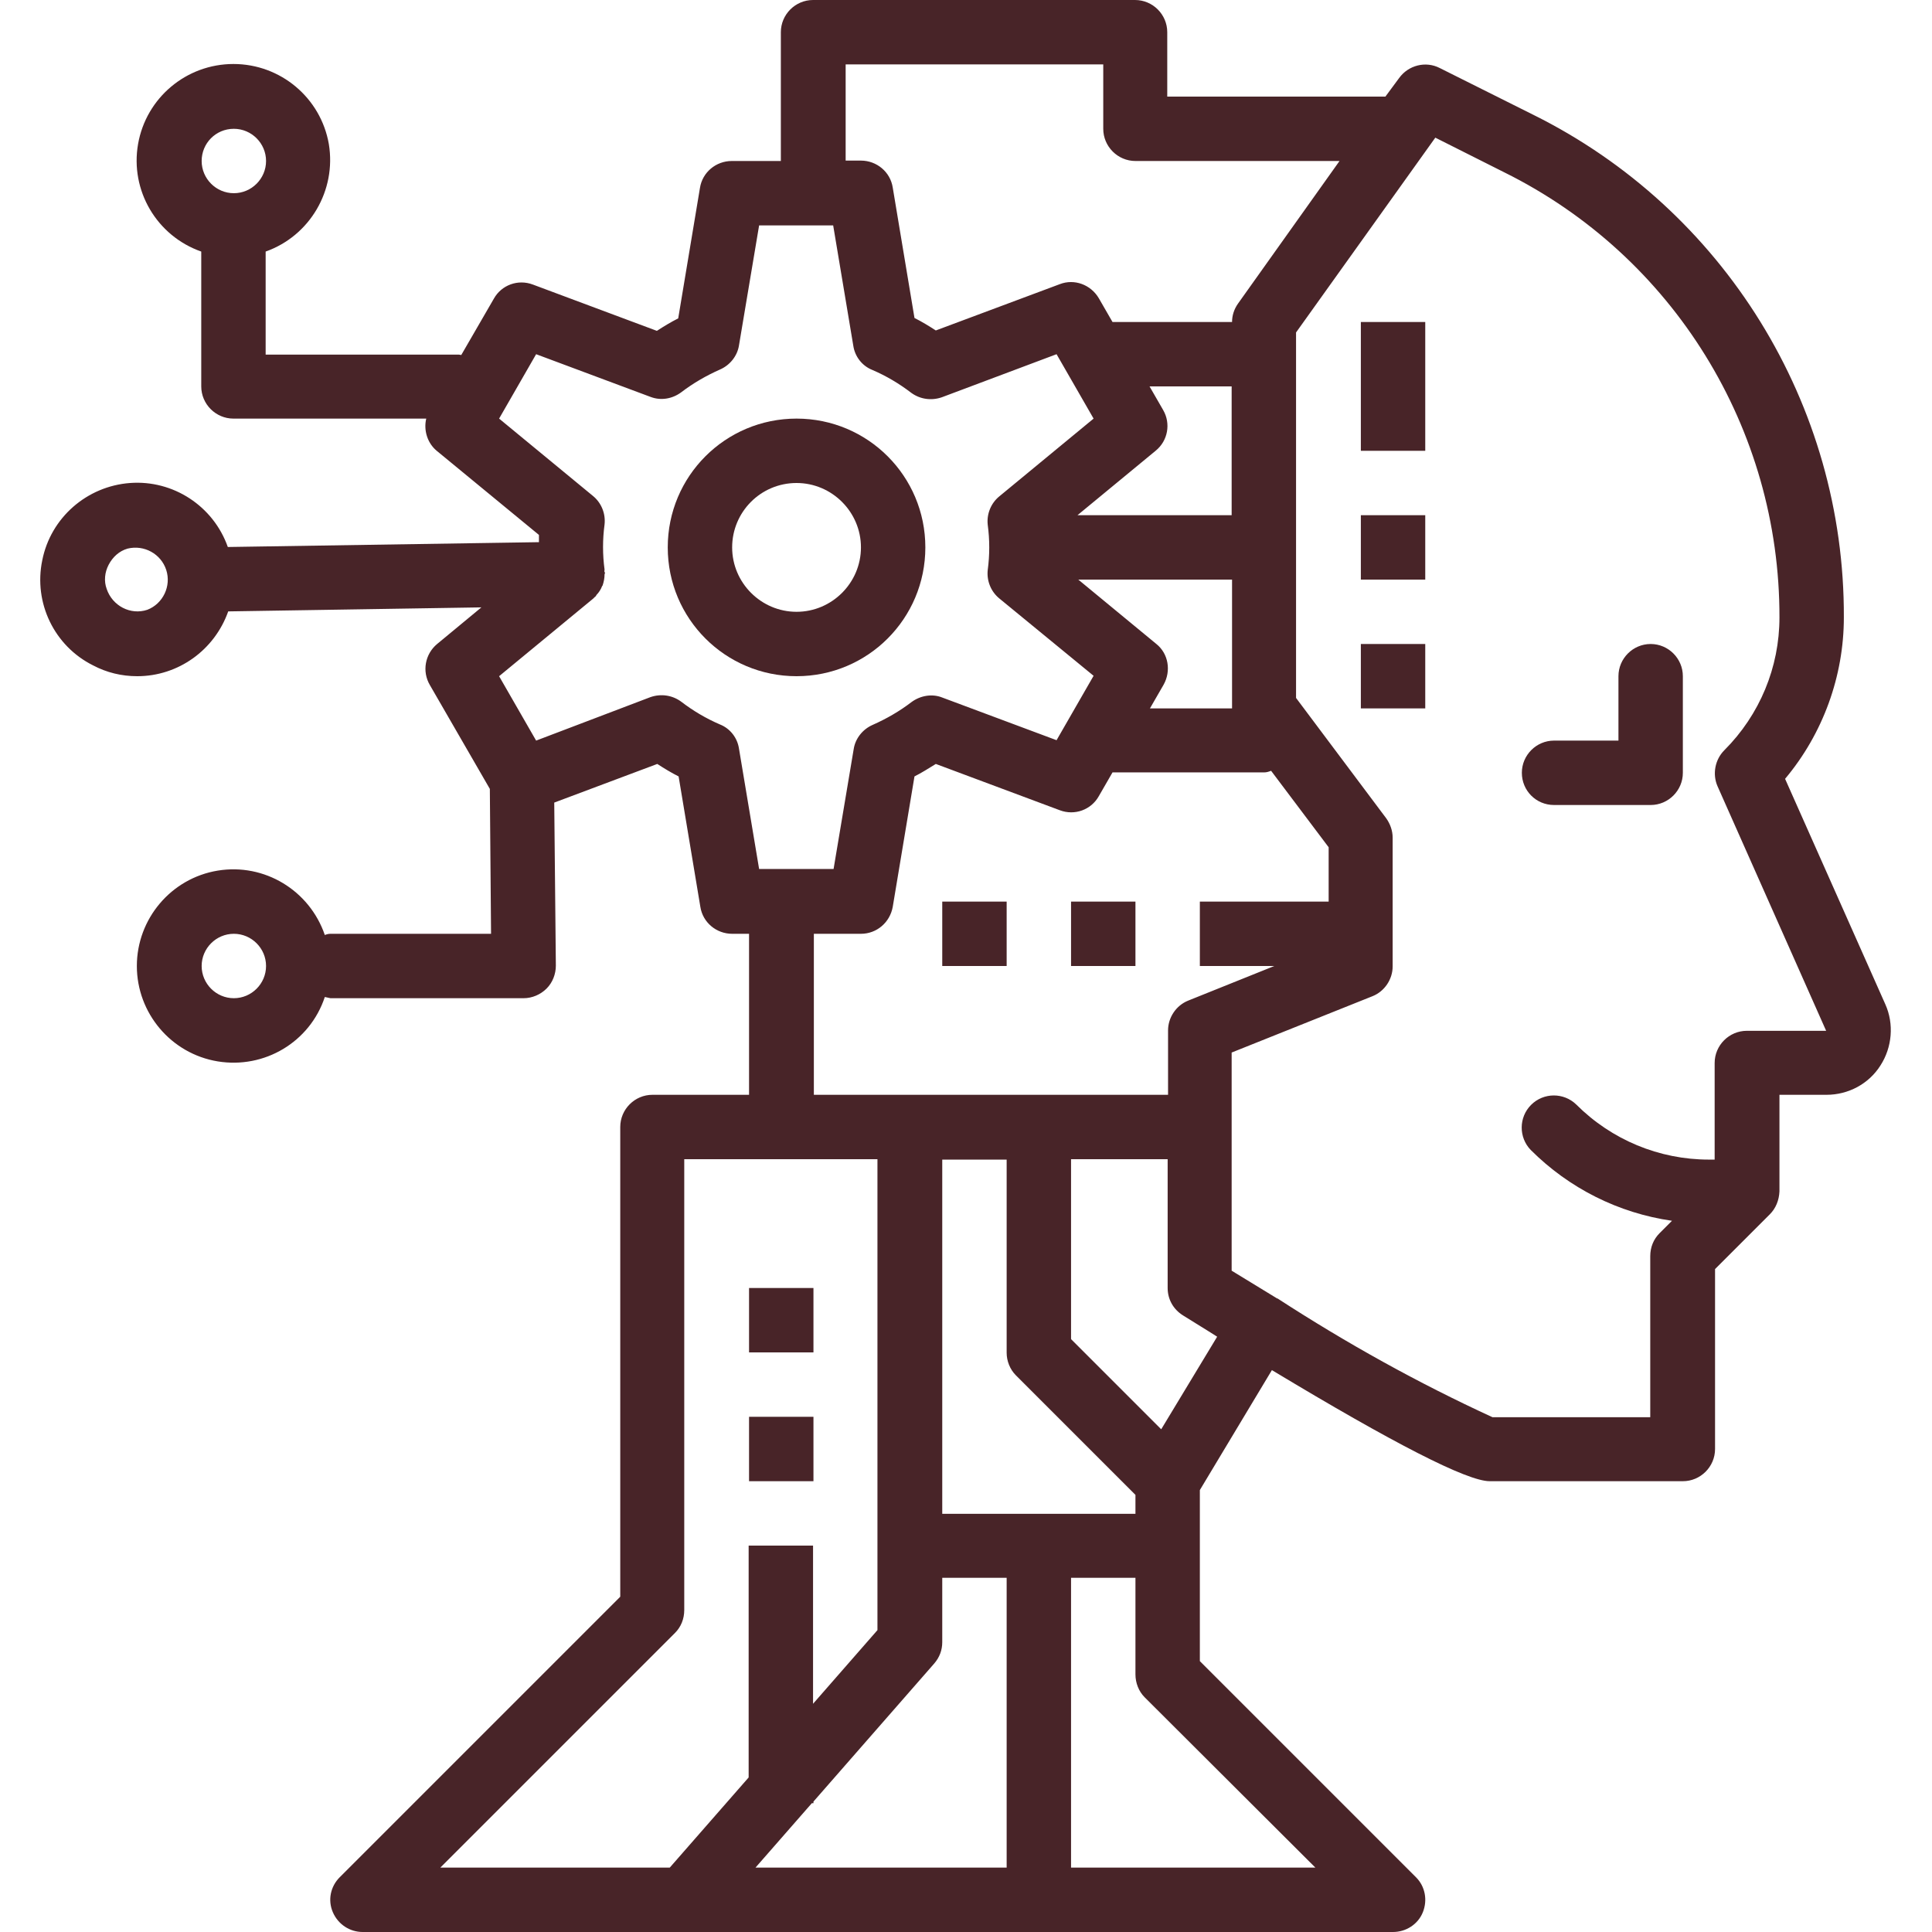
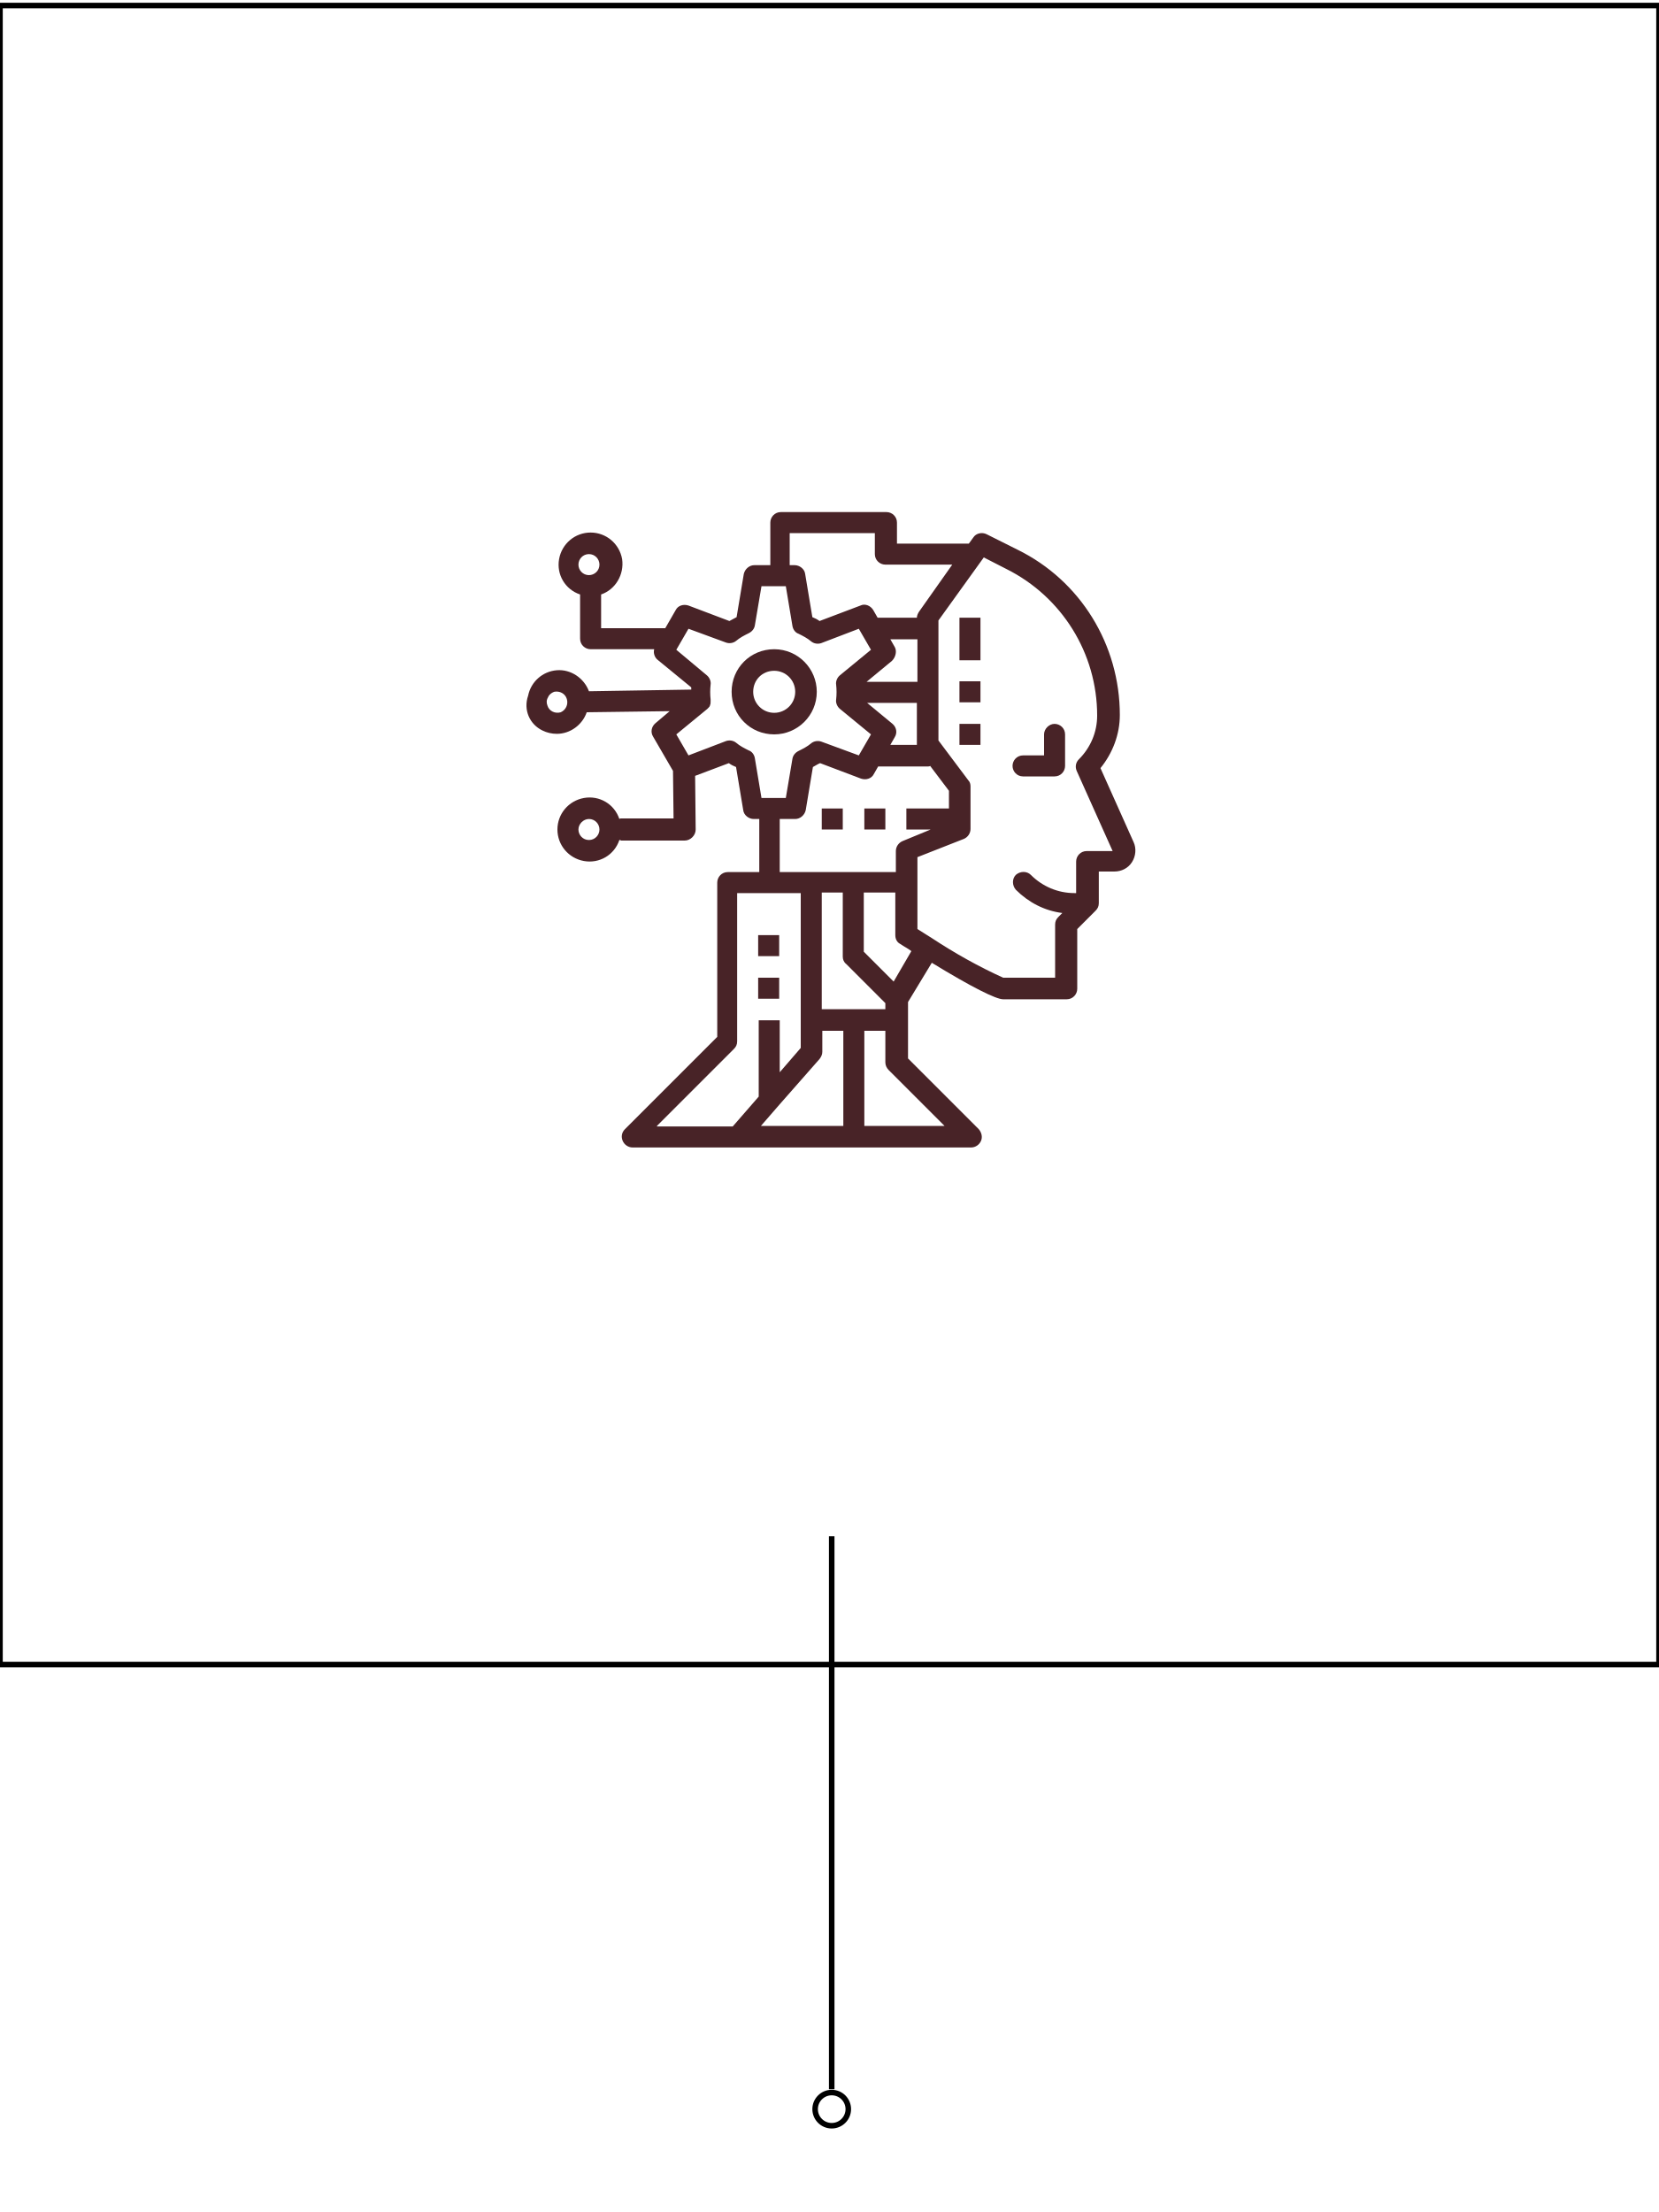
- <svg xmlns="http://www.w3.org/2000/svg" version="1.1" id="레이어_1" x="0px" y="0px" viewBox="0 0 480 480" style="enable-background:new 0 0 480 480;" xml:space="preserve">
+ <svg xmlns="http://www.w3.org/2000/svg" version="1.1" id="레이어_1" x="0px" y="0px" viewBox="0 0 300 400" style="enable-background:new 0 0 300 400;" xml:space="preserve">
  <style type="text/css">
- 	.st0{fill:#482428;}
+ 	.st0{fill:none;stroke:#000000;stroke-miterlimit:10;}
+ 	.st1{fill:#482327;}
</style>
-   <path class="st0" d="M386.1,200h24c4.4,0,8-3.6,8-8v-24c0-4.4-3.6-8-8-8s-8,3.6-8,8v16h-16c-4.4,0-8,3.6-8,8S381.6,200,386.1,200z" />
-   <path class="st0" d="M197.9,168c17.7,0,32-14.3,32-32s-14.3-32-32-32c-17.7,0-32,14.3-32,32S180.2,168,197.9,168z M197.9,120  c8.8,0,16,7.2,16,16s-7.2,16-16,16c-8.8,0-16-7.2-16-16S189,120,197.9,120z" />
-   <path class="st0" d="M23.1,165.3c3.4,1.8,7.1,2.7,11,2.7c10.2,0,19.2-6.5,22.6-16.1l62.9-1l-11,9.1c-3,2.5-3.8,6.8-1.8,10.2  l14.9,25.8l0.3,36H82.1c-0.5,0-0.9,0.1-1.4,0.3c-3.8-11.1-15-17.9-26.6-16C42.5,218.2,34,228.3,34,240s8.5,21.8,20.1,23.7  c11.6,1.9,22.9-4.8,26.6-16c0.5,0.1,0.9,0.2,1.4,0.3h48c2.1,0,4.2-0.9,5.7-2.4c1.5-1.5,2.3-3.6,2.3-5.7l-0.4-40.5l25.6-9.6  c1.7,1.1,3.5,2.2,5.3,3.1l5.4,32.4c0.6,3.9,4,6.7,7.9,6.7h4.2v40h-24c-4.4,0-8,3.6-8,8v116.7l-69.7,69.7c-2.3,2.3-3,5.7-1.7,8.7  s4.2,4.9,7.4,4.9h256c3.2,0,6.2-1.9,7.4-4.9c1.2-3,0.6-6.4-1.7-8.7l-53.7-53.7v-42.5l17.9-29.8c30.2,18.2,48.5,27.6,54.1,27.6h48  c4.4,0,8-3.6,8-8v-44.7l13.6-13.6c1.5-1.5,2.3-3.5,2.4-5.7v-24h11.7c5.4,0,10.5-2.7,13.4-7.3c2.9-4.5,3.4-10.3,1.2-15.2l-24.9-56  c9.4-11.2,14.6-25.5,14.6-40.1c0.2-52.9-29.8-101.4-77.2-124.9l-23.2-11.6c-3.5-1.8-7.8-0.7-10.1,2.5l-3.4,4.6h-54.2V8  c0-4.4-3.6-8-8-8h-80c-4.4,0-8,3.6-8,8v32h-12.2c-3.9,0-7.3,2.8-7.9,6.7l-5.4,32.4c-1.8,0.9-3.6,2-5.3,3.1l-30.8-11.5  c-3.7-1.4-7.8,0.1-9.7,3.5l-8.1,14c-0.2,0-0.4-0.1-0.6-0.1h-48V62.5c11-3.9,17.6-15.2,15.7-26.7c-2-11.5-12-19.9-23.7-19.9  c-11.7,0-21.7,8.4-23.7,19.9c-2,11.5,4.6,22.8,15.7,26.7V96c0,4.4,3.6,8,8,8h47.9c-0.7,2.9,0.3,6.1,2.6,8l25.4,20.9  c0,0.6,0,1.2,0,1.8l-77.3,1.2C53,125.7,43,119.2,32.3,120c-10.7,0.8-19.7,8.6-21.8,19.2C8.3,149.8,13.5,160.5,23.1,165.3z M58.1,248  c-4.4,0-8-3.6-8-8s3.6-8,8-8s8,3.6,8,8S62.5,248,58.1,248z M58.1,32c4.4,0,8,3.6,8,8s-3.6,8-8,8s-8-3.6-8-8S53.6,32,58.1,32z   M202.1,232h11.8c3.9,0,7.2-2.8,7.9-6.7l5.4-32.4c1.8-0.9,3.5-2,5.3-3.1l30.8,11.5c3.7,1.4,7.8-0.1,9.7-3.5l3.4-5.9h37.7  c0.6,0,1.2-0.2,1.7-0.4l14.3,19V224h-32v16h18.5l-21.4,8.6c-3,1.2-5,4.2-5,7.4v16h-88V232z M289,101.9l-3.4-5.9h20.4v32h-38.3  l19.4-16C290.2,109.5,290.9,105.2,289,101.9z M306.1,144v32h-20.4l3.4-5.9c1.9-3.4,1.2-7.7-1.8-10.1l-19.4-16H306.1z M252.4,341.7  l29.7,29.7v4.7h-48v-88h16v48C250.1,338.1,250.9,340.2,252.4,341.7z M201.7,448h0.4v-0.4l30-34.3c1.3-1.5,2-3.3,2-5.3v-16h16v72  h-62.4L201.7,448z M109.4,464l58.3-58.3c1.5-1.5,2.3-3.5,2.3-5.7V288h48v117l-16,18.3V384h-16v57.6L166.4,464H109.4z M326.8,464  h-60.7v-72h16v24c0,2.1,0.8,4.2,2.3,5.7L326.8,464z M288.5,355.1l-22.4-22.4V288h24v32c0,2.8,1.4,5.3,3.8,6.8c3,1.9,5.7,3.5,8.5,5.3  L288.5,355.1z M356.6,34.2l17.1,8.6c42,20.8,68.5,63.7,68.4,110.6c0,12.4-4.9,24.2-13.7,33c-2.3,2.3-3,5.9-1.7,8.9l27,60.8h-19.7  c-4.4,0-8,3.6-8,8v24h-1.4c-12.4,0-24.2-4.9-33-13.7c-3.1-3-8.1-3-11.2,0.1s-3.1,8.1-0.1,11.2c9.5,9.5,21.8,15.7,35.1,17.6l-3.1,3.1  c-1.5,1.5-2.3,3.5-2.3,5.7v40l-39.2,0c-18.5-8.5-36.3-18.4-53.4-29.5l0,0h-0.1c-3.8-2.3-7.5-4.6-11.3-6.9v-54.2l35-14  c3-1.2,5-4.2,5-7.4v-32c0-1.7-0.6-3.4-1.6-4.8l-22.4-29.9V82.6L356.6,34.2z M210.1,16h64v16c0,4.4,3.6,8,8,8h50.7l-25.2,35.4  c-1,1.4-1.5,3-1.5,4.6h-29.7l-3.4-5.9c-2-3.4-6.1-4.9-9.7-3.5l-30.8,11.5c-1.7-1.1-3.5-2.2-5.3-3.1l-5.4-32.4  c-0.6-3.9-4-6.7-7.9-6.7h-3.8V16z M124,104l9.2-16l28.4,10.6c2.6,1,5.4,0.5,7.6-1.1c3-2.3,6.3-4.2,9.7-5.7c2.5-1.1,4.3-3.4,4.7-6  l5-29.8h18.4l5,29.9c0.4,2.7,2.2,5,4.7,6c3.5,1.5,6.7,3.4,9.7,5.7c2.2,1.6,5,2,7.6,1.1L262.5,88l9.2,16l-23.4,19.3  c-2.1,1.7-3.2,4.4-2.9,7.1c0.5,3.7,0.5,7.5,0,11.2c-0.3,2.7,0.8,5.4,2.9,7.1l23.4,19.2l-9.2,16l-28.4-10.6c-2.5-1-5.4-0.5-7.6,1.1  c-3,2.3-6.3,4.2-9.7,5.7c-2.5,1.1-4.3,3.4-4.7,6l-5,29.8h-18.5l-5-29.9c-0.4-2.7-2.2-5-4.7-6c-3.5-1.5-6.7-3.4-9.7-5.7  c-2.2-1.6-5-2-7.6-1.1L133.2,184l-9.2-16l23.4-19.3c0.1-0.1,0.3-0.3,0.4-0.4c0.2-0.1,0.3-0.3,0.4-0.5c0.6-0.6,1.1-1.4,1.4-2.2  l0.1-0.1c0.3-0.9,0.5-1.8,0.5-2.8c0-0.1,0.1-0.2,0.1-0.3c0-0.1,0-0.2-0.1-0.3s0-0.4,0-0.6c-0.5-3.7-0.5-7.5,0-11.2  c0.3-2.7-0.8-5.4-2.9-7.1L124,104z M27,140.3c1-1.9,2.6-3.4,4.7-4c4.1-1,8.3,1.3,9.6,5.3c1.3,4-0.8,8.4-4.7,9.9  c-4.2,1.4-8.7-1-10.1-5.2C25.8,144.4,26,142.2,27,140.3z" />
-   <path class="st0" d="M186.1,320h16v16h-16V320z" />
-   <path class="st0" d="M186.1,352h16v16h-16V352z" />
-   <path class="st0" d="M234.1,224h16v16h-16V224z" />
-   <path class="st0" d="M266.1,224h16v16h-16V224z" />
-   <path class="st0" d="M338.1,80h16v32h-16V80z" />
-   <path class="st0" d="M338.1,128h16v16h-16V128z" />
-   <path class="st0" d="M338.1,160h16v16h-16V160z" />
+   <rect y="1" class="st0" width="300" height="300" />
+   <line class="st0" x1="150.4" y1="277.8" x2="150.4" y2="377.8" />
+   <circle class="st0" cx="150.4" cy="381.4" r="3" />
+   <path class="st1" d="M185,140.4h5.7c1.1,0,1.9-0.9,1.9-1.9v-5.7c0-1.1-0.9-1.9-1.9-1.9s-1.9,0.9-1.9,1.9v3.8H185  c-1.1,0-1.9,0.9-1.9,1.9S183.9,140.4,185,140.4z" />
+   <path class="st1" d="M140,132.8c4.2,0,7.7-3.4,7.7-7.7c0-4.2-3.4-7.7-7.7-7.7s-7.7,3.4-7.7,7.7C132.3,129.4,135.7,132.8,140,132.8z   M140,121.3c2.1,0,3.8,1.7,3.8,3.8s-1.7,3.8-3.8,3.8c-2.1,0-3.8-1.7-3.8-3.8S137.8,121.3,140,121.3z" />
+   <path class="st1" d="M98.1,132.1c0.8,0.4,1.7,0.6,2.6,0.6c2.4,0,4.6-1.6,5.4-3.9l15-0.2l-2.6,2.2c-0.7,0.6-0.9,1.6-0.4,2.4l3.6,6.2  l0.1,8.6h-9.5c-0.1,0-0.2,0-0.3,0.1c-0.9-2.7-3.6-4.3-6.4-3.8c-2.8,0.5-4.8,2.9-4.8,5.7c0,2.8,2,5.2,4.8,5.7  c2.8,0.5,5.5-1.1,6.4-3.8c0.1,0,0.2,0,0.3,0.1h11.5c0.5,0,1-0.2,1.4-0.6s0.6-0.9,0.6-1.4l-0.1-9.7l6.1-2.3c0.4,0.3,0.8,0.5,1.3,0.7  l1.3,7.8c0.1,0.9,1,1.6,1.9,1.6h1v9.6h-5.7c-1.1,0-1.9,0.9-1.9,1.9v27.9l-16.7,16.7c-0.6,0.6-0.7,1.4-0.4,2.1c0.3,0.7,1,1.2,1.8,1.2  h61.2c0.8,0,1.5-0.5,1.8-1.2c0.3-0.7,0.1-1.5-0.4-2.1l-12.8-12.8v-10.2l4.3-7.1c7.2,4.4,11.6,6.6,12.9,6.6h11.5  c1.1,0,1.9-0.9,1.9-1.9V168l3.3-3.3c0.4-0.4,0.6-0.8,0.6-1.4v-5.7h2.8c1.3,0,2.5-0.6,3.2-1.7c0.7-1.1,0.8-2.5,0.3-3.6l-6-13.4  c2.2-2.7,3.5-6.1,3.5-9.6c0-12.7-7.1-24.3-18.5-29.9l-5.6-2.8c-0.8-0.4-1.9-0.2-2.4,0.6l-0.8,1.1h-13v-3.8c0-1.1-0.9-1.9-1.9-1.9  h-19.1c-1.1,0-1.9,0.9-1.9,1.9v7.7h-2.9c-0.9,0-1.7,0.7-1.9,1.6l-1.3,7.8c-0.4,0.2-0.9,0.5-1.3,0.7l-7.4-2.8c-0.9-0.3-1.9,0-2.3,0.8  l-1.9,3.3c0,0-0.1,0-0.1,0h-11.5v-6.1c2.6-0.9,4.2-3.6,3.8-6.4c-0.5-2.8-2.9-4.8-5.7-4.8s-5.2,2-5.7,4.8c-0.5,2.8,1.1,5.5,3.8,6.4v8  c0,1.1,0.9,1.9,1.9,1.9h11.5c-0.2,0.7,0.1,1.5,0.6,1.9l6.1,5c0,0.1,0,0.3,0,0.4l-18.5,0.3c-0.9-2.4-3.3-4-5.8-3.8  c-2.6,0.2-4.7,2.1-5.2,4.6C94.6,128.4,95.8,131,98.1,132.1z M106.5,151.9c-1.1,0-1.9-0.9-1.9-1.9s0.9-1.9,1.9-1.9  c1.1,0,1.9,0.9,1.9,1.9S107.6,151.9,106.5,151.9z M106.5,100.2c1.1,0,1.9,0.9,1.9,1.9c0,1.1-0.9,1.9-1.9,1.9c-1.1,0-1.9-0.9-1.9-1.9  C104.6,101.1,105.4,100.2,106.5,100.2z M141,148.1h2.8c0.9,0,1.7-0.7,1.9-1.6l1.3-7.8c0.4-0.2,0.8-0.5,1.3-0.7l7.4,2.8  c0.9,0.3,1.9,0,2.3-0.8l0.8-1.4h9c0.1,0,0.3,0,0.4-0.1l3.4,4.5v3.2h-7.7v3.8h4.4l-5.1,2.1c-0.7,0.3-1.2,1-1.2,1.8v3.8H141L141,148.1  L141,148.1z M161.8,117l-0.8-1.4h4.9v7.7h-9.2l4.6-3.8C162,118.8,162.2,117.7,161.8,117z M165.8,127v7.7H161l0.8-1.4  c0.5-0.8,0.3-1.8-0.4-2.4l-4.6-3.8H165.8z M153,174.3l7.1,7.1v1.1h-11.5v-21.1h3.8V173C152.4,173.5,152.6,174,153,174.3z   M140.9,199.8L140.9,199.8L140.9,199.8l7.3-8.3c0.3-0.4,0.5-0.8,0.5-1.3v-3.8h3.8v17.2h-14.9L140.9,199.8z M118.8,203.6l13.9-13.9  c0.4-0.4,0.6-0.8,0.6-1.4v-26.8h11.5v28l-3.8,4.4v-9.4h-3.8v13.8l-4.7,5.4H118.8z M170.8,203.6h-14.5v-17.2h3.8v5.7  c0,0.5,0.2,1,0.6,1.4L170.8,203.6z M161.6,177.5l-5.4-5.4v-10.7h5.7v7.7c0,0.7,0.3,1.3,0.9,1.6c0.7,0.5,1.4,0.8,2,1.3L161.6,177.5z   M177.9,100.8l4.1,2.1c10,5,16.4,15.2,16.4,26.5c0,3-1.2,5.8-3.3,7.9c-0.6,0.6-0.7,1.4-0.4,2.1l6.5,14.5h-4.7  c-1.1,0-1.9,0.9-1.9,1.9v5.7h-0.3c-3,0-5.8-1.2-7.9-3.3c-0.7-0.7-1.9-0.7-2.7,0c-0.7,0.7-0.7,1.9,0,2.7c2.3,2.3,5.2,3.8,8.4,4.2  l-0.7,0.7c-0.4,0.4-0.6,0.8-0.6,1.4v9.6h-9.4c-4.4-2-8.7-4.4-12.8-7.1l0,0h0c-0.9-0.6-1.8-1.1-2.7-1.7v-13l8.4-3.3  c0.7-0.3,1.2-1,1.2-1.8v-7.7c0-0.4-0.1-0.8-0.4-1.1l-5.4-7.2v-21.7L177.9,100.8z M142.9,96.4h15.3v3.8c0,1.1,0.9,1.9,1.9,1.9h12.1  l-6,8.5c-0.2,0.3-0.4,0.7-0.4,1.1h-7.1l-0.8-1.4c-0.5-0.8-1.5-1.2-2.3-0.8l-7.4,2.8c-0.4-0.3-0.8-0.5-1.3-0.7l-1.3-7.8  c-0.1-0.9-1-1.6-1.9-1.6h-0.9V96.4L142.9,96.4z M122.3,117.5l2.2-3.8l6.8,2.5c0.6,0.2,1.3,0.1,1.8-0.3c0.7-0.6,1.5-1,2.3-1.4  c0.6-0.3,1-0.8,1.1-1.4l1.2-7.1h4.4l1.2,7.2c0.1,0.6,0.5,1.2,1.1,1.4c0.8,0.4,1.6,0.8,2.3,1.4c0.5,0.4,1.2,0.5,1.8,0.3l6.8-2.6  l2.2,3.8l-5.6,4.6c-0.5,0.4-0.8,1.1-0.7,1.7c0.1,0.9,0.1,1.8,0,2.7c-0.1,0.6,0.2,1.3,0.7,1.7l5.6,4.6l-2.2,3.8l-6.8-2.5  c-0.6-0.2-1.3-0.1-1.8,0.3c-0.7,0.6-1.5,1-2.3,1.4c-0.6,0.3-1,0.8-1.1,1.4l-1.2,7.1h-4.4l-1.2-7.2c-0.1-0.6-0.5-1.2-1.1-1.4  c-0.8-0.4-1.6-0.8-2.3-1.4c-0.5-0.4-1.2-0.5-1.8-0.3l-6.8,2.6l-2.2-3.8l5.6-4.6c0,0,0.1-0.1,0.1-0.1c0,0,0.1-0.1,0.1-0.1  c0.1-0.1,0.3-0.3,0.3-0.5l0,0c0.1-0.2,0.1-0.4,0.1-0.7c0,0,0,0,0-0.1s0,0,0-0.1s0-0.1,0-0.1c-0.1-0.9-0.1-1.8,0-2.7  c0.1-0.6-0.2-1.3-0.7-1.7L122.3,117.5z M99.1,126.1c0.2-0.5,0.6-0.8,1.1-1c1-0.2,2,0.3,2.3,1.3s-0.2,2-1.1,2.4  c-1,0.3-2.1-0.2-2.4-1.2C98.8,127.1,98.8,126.6,99.1,126.1z" />
+   <path class="st1" d="M137.1,169.1h3.8v3.8h-3.8V169.1z" />
+   <path class="st1" d="M137.1,176.8h3.8v3.8h-3.8V176.8z" />
+   <path class="st1" d="M148.6,146.2h3.8v3.8h-3.8V146.2z" />
+   <path class="st1" d="M156.3,146.2h3.8v3.8h-3.8V146.2z" />
+   <path class="st1" d="M173.5,111.7h3.8v7.7h-3.8V111.7z" />
+   <path class="st1" d="M173.5,123.2h3.8v3.8h-3.8V123.2z" />
+   <path class="st1" d="M173.5,130.9h3.8v3.8h-3.8V130.9z" />
</svg>
